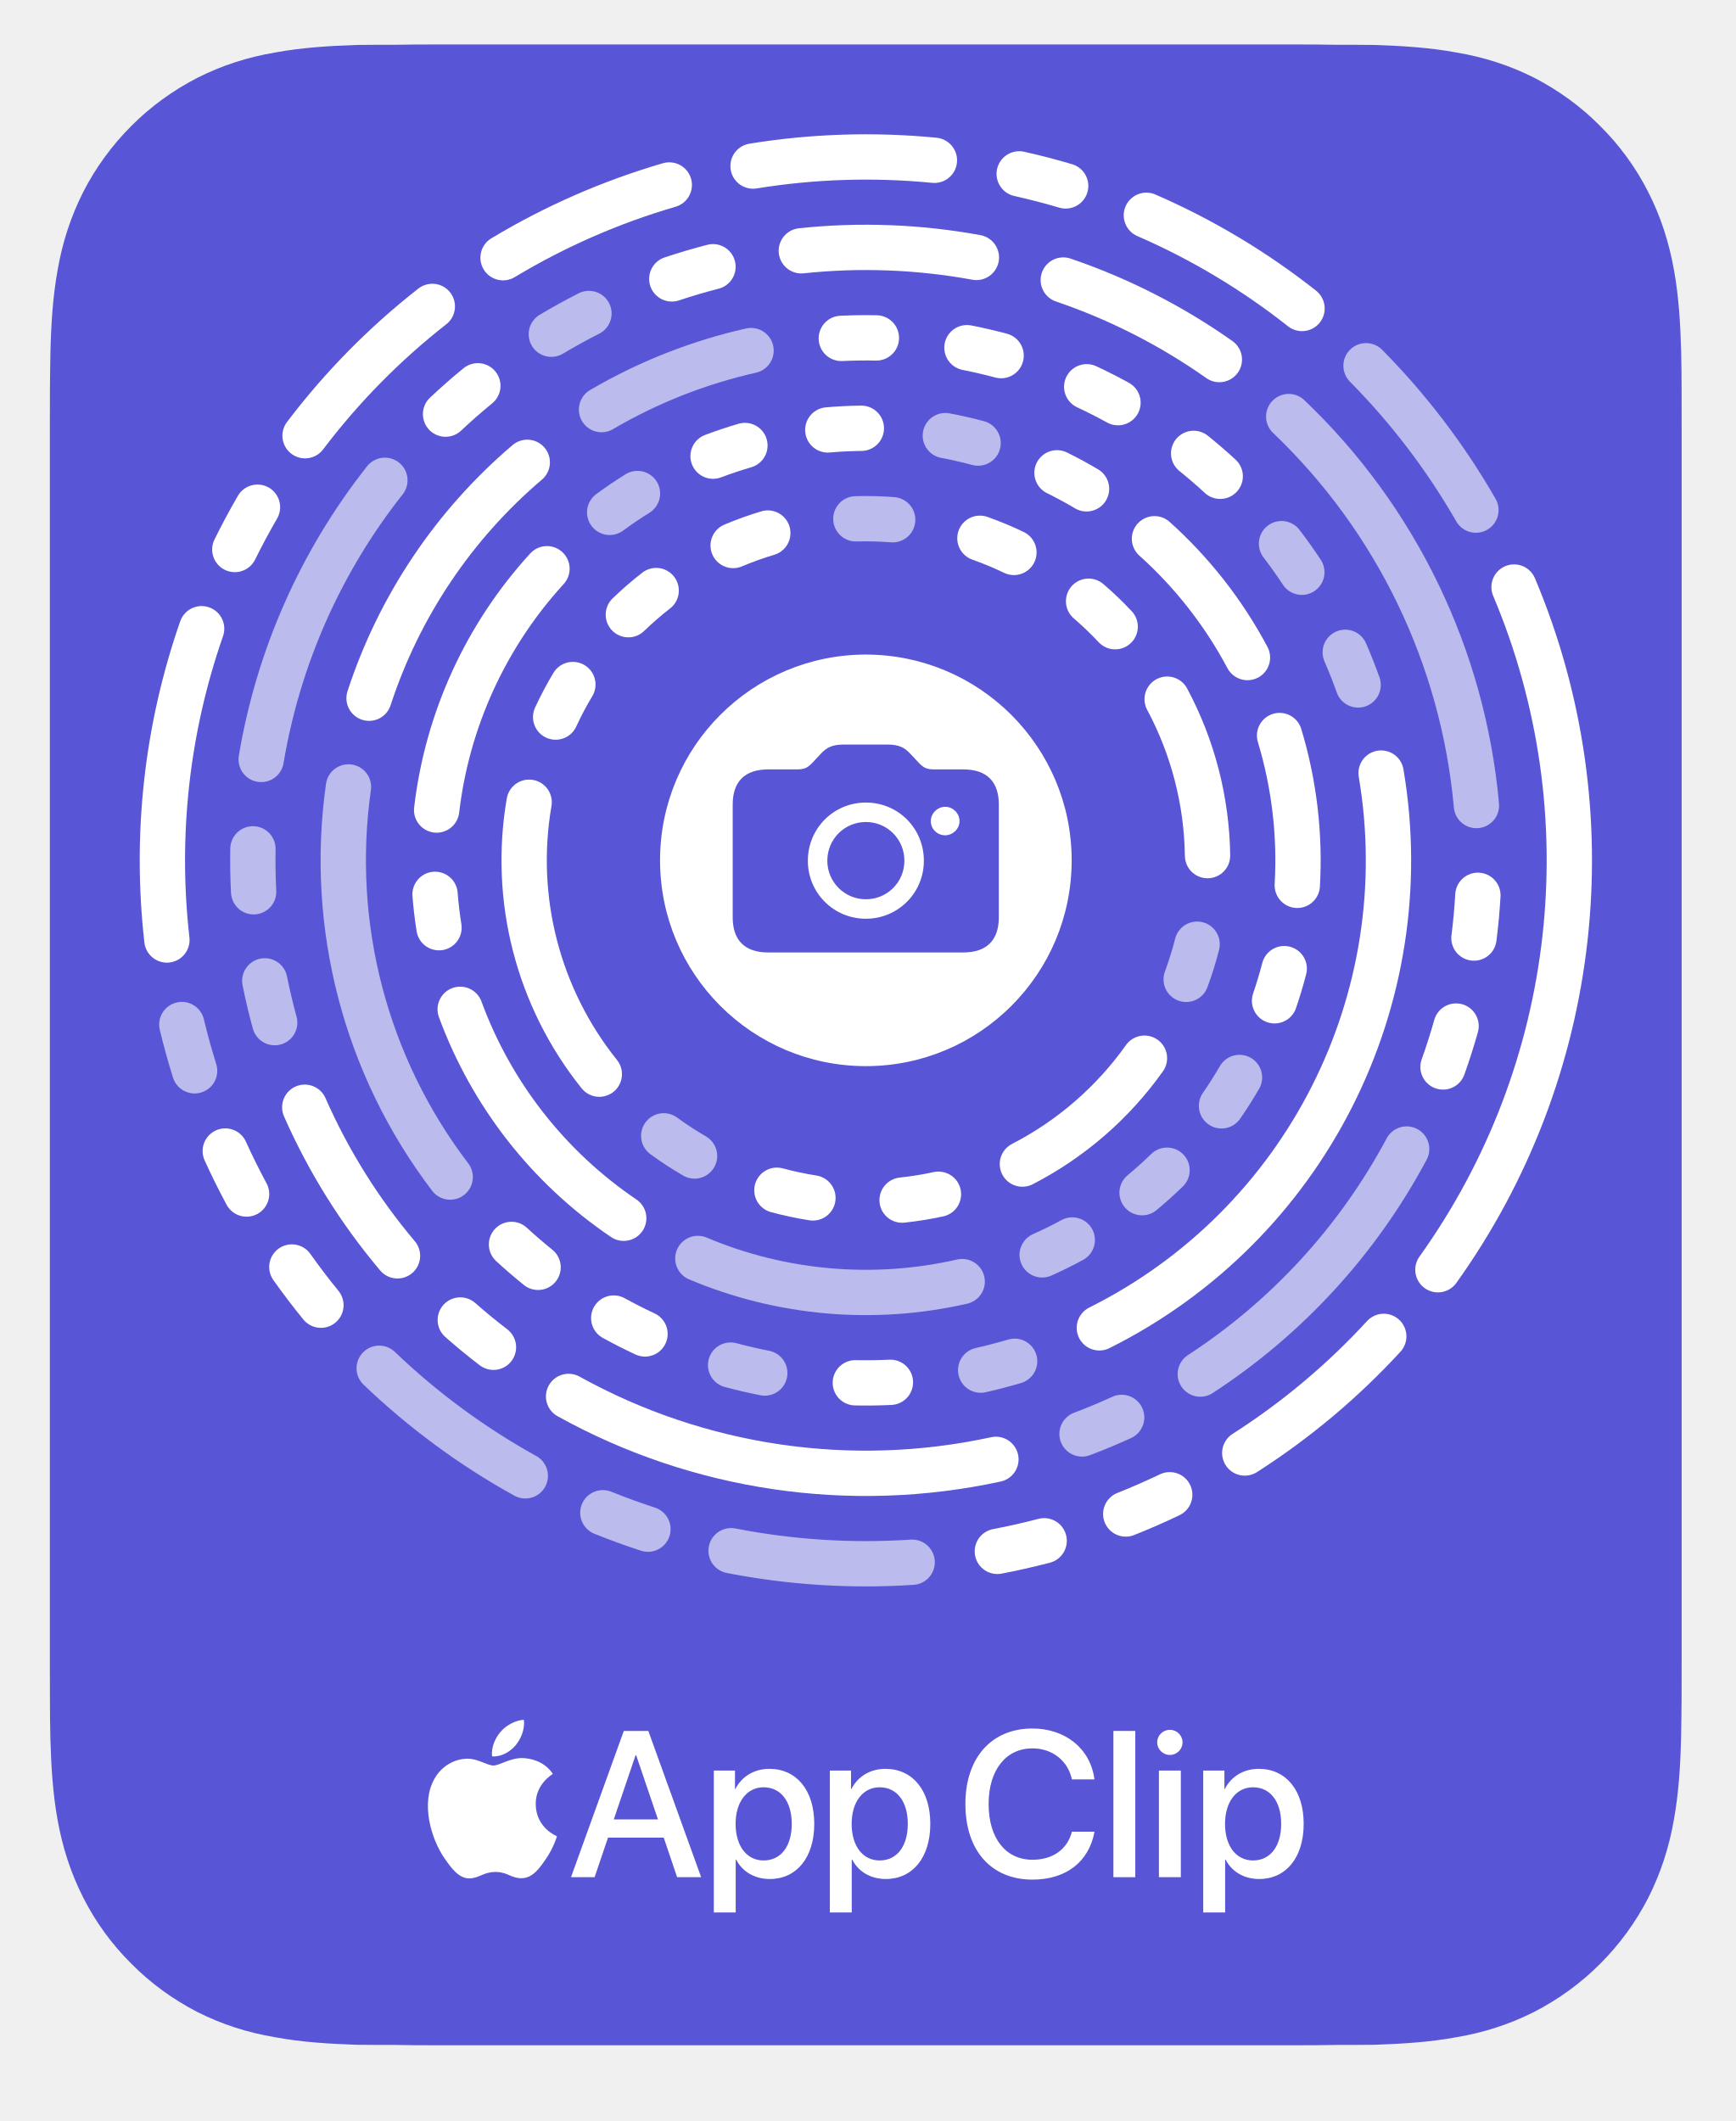
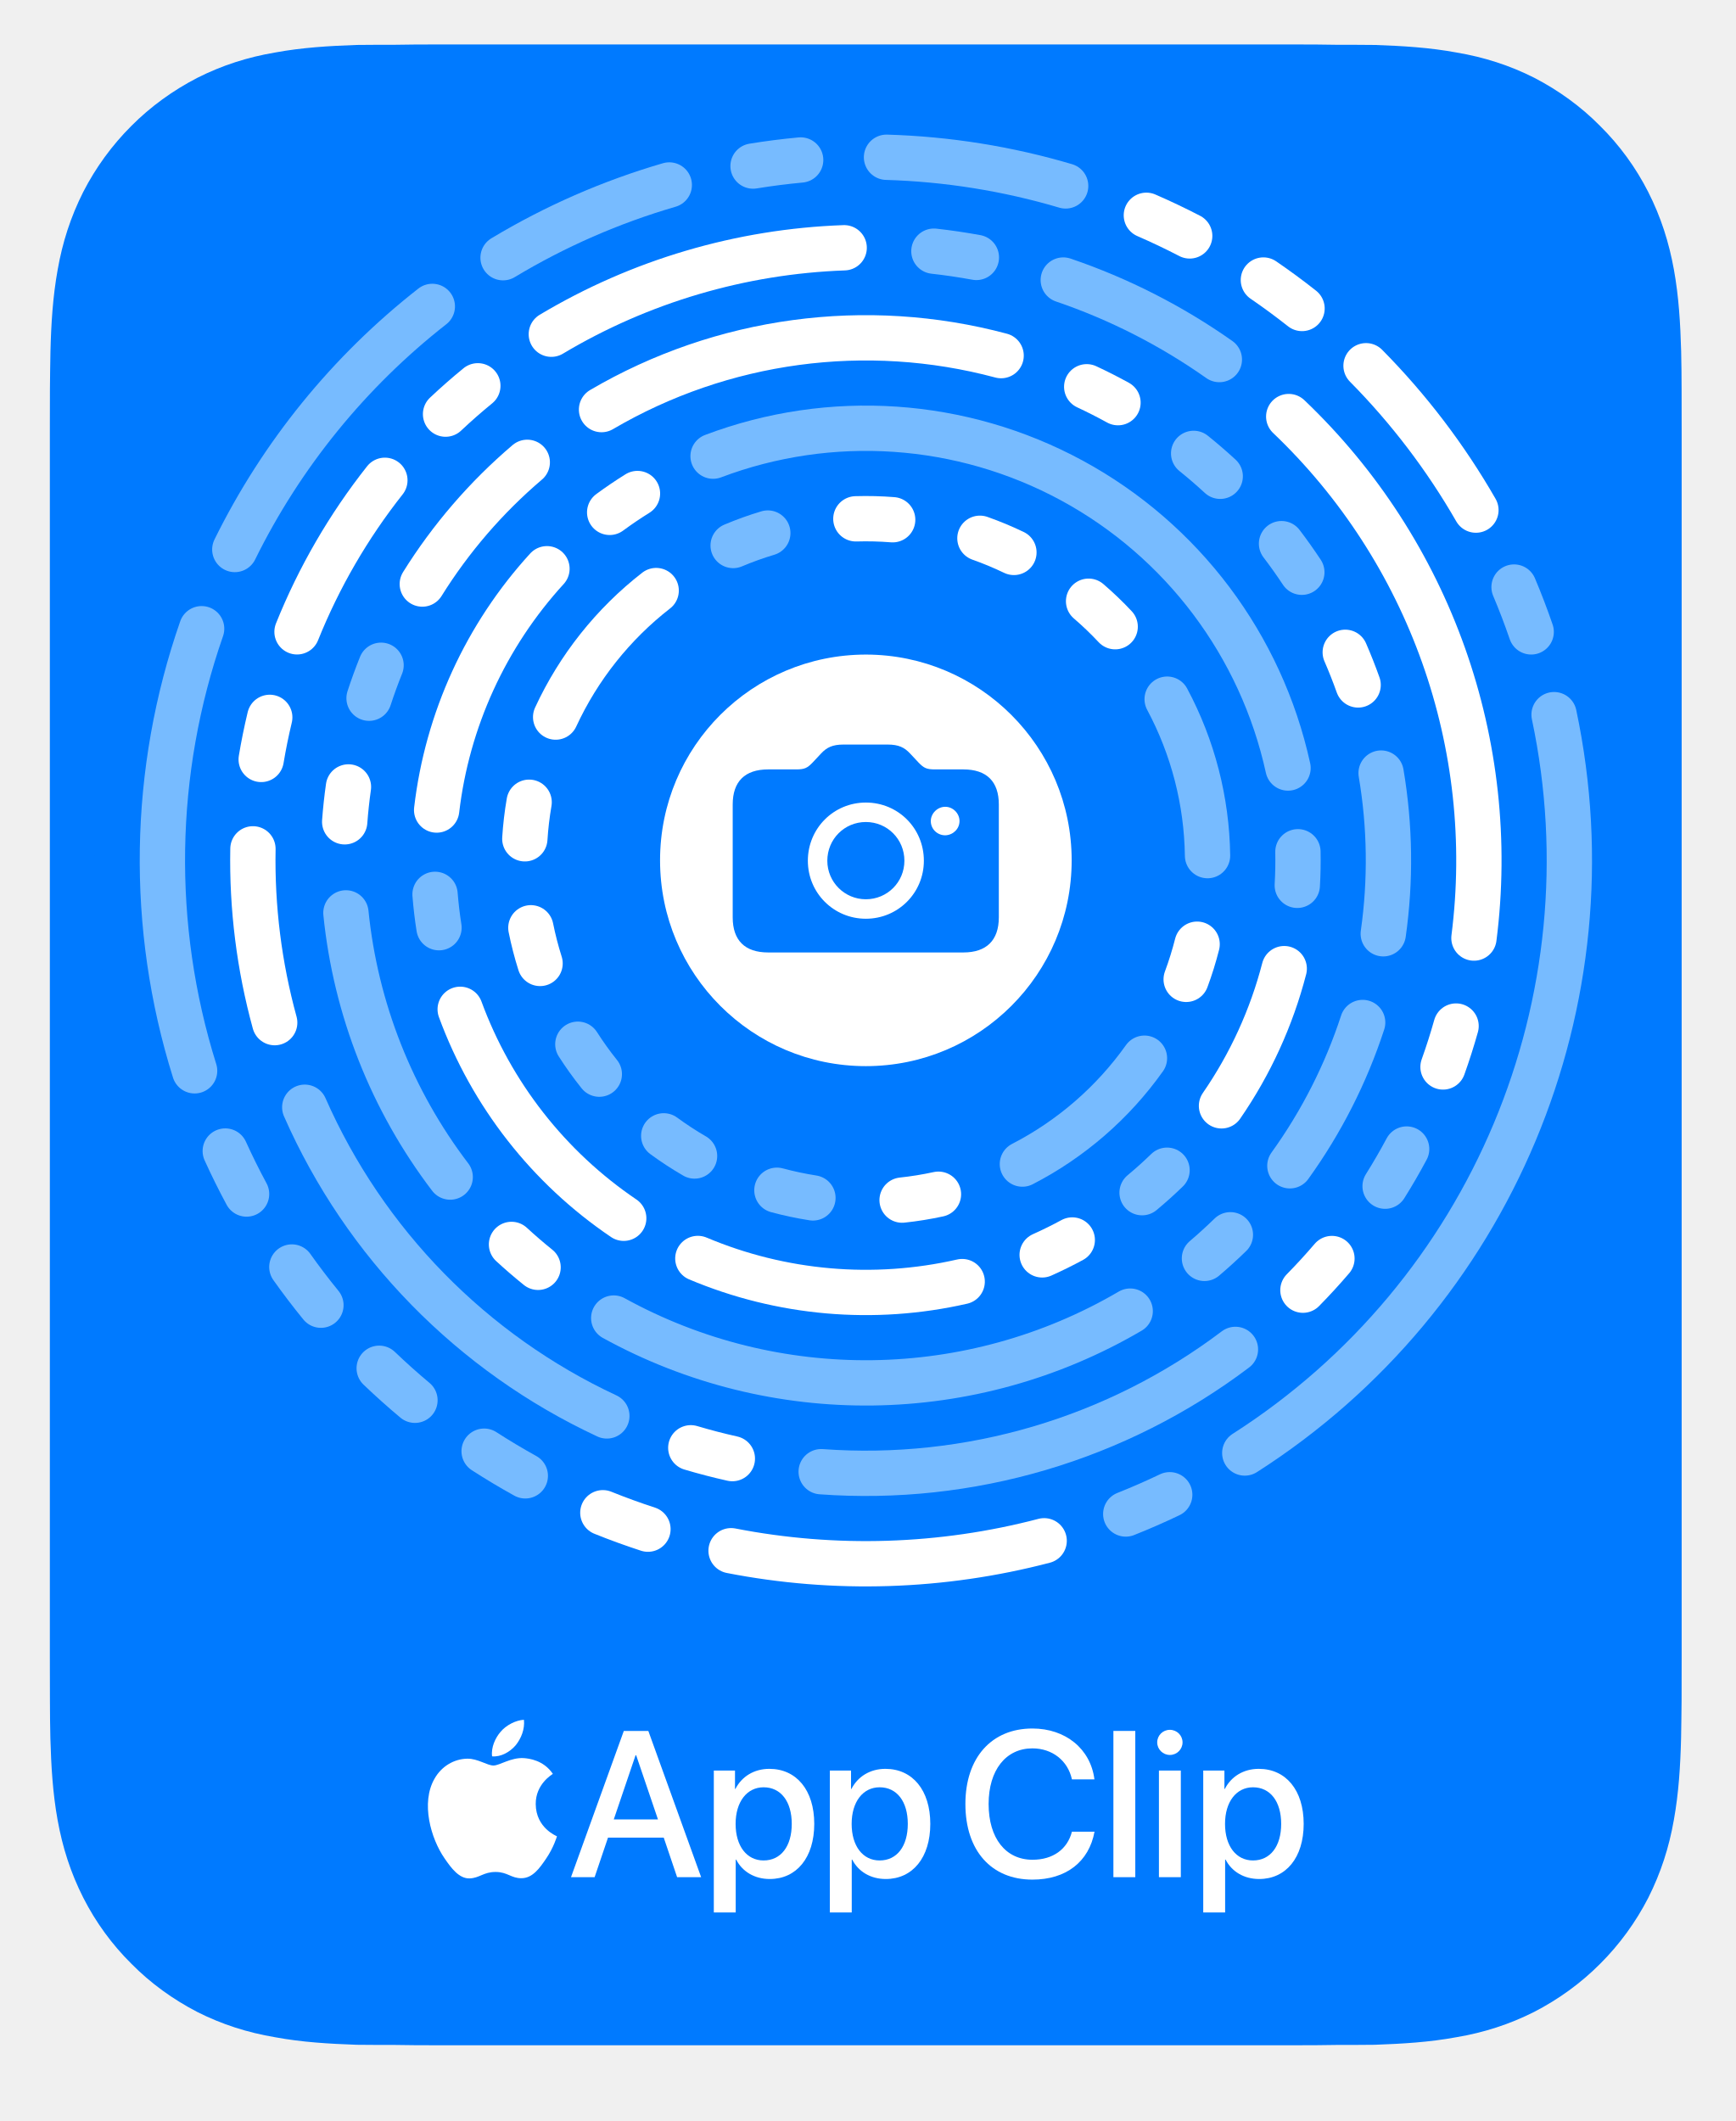
- <svg xmlns="http://www.w3.org/2000/svg" data-design="Fingerprint" data-payload="https://swiftui.diegolavalle.com/latest" viewBox="-50 -50 900 1100">
+ <svg xmlns="http://www.w3.org/2000/svg" data-design="Fingerprint" data-payload="https://swiftui.diegolavalle.com/example" viewBox="-50 -50 900 1100">
  <g id="Lockup" transform="translate(-24.15 -26.94) scale(5.5512 5.5512)">
-     <path id="Badge" d="M152.431,32.185c0-1.161-0.015-2.352-0.041-3.513 c-0.07-2.553-0.22-5.114-0.674-7.622c-0.461-2.553-1.213-4.927-2.404-7.272 c-1.157-2.277-2.672-4.362-4.492-6.163c-1.79-1.816-3.882-3.327-6.152-4.503 c-2.311-1.168-4.704-1.928-7.257-2.359c-2.523-0.469-5.076-0.618-7.629-0.707 c-1.184-0.015-2.33-0.015-3.513-0.015C118.884,0,117.507,0,116.1,0H36.342 c-1.396,0-2.78,0-4.161,0.03c-1.169,0-2.341,0-3.51,0.015 c-2.553,0.09-5.106,0.238-7.629,0.707c-2.553,0.431-4.935,1.191-7.253,2.359 c-2.281,1.176-4.373,2.687-6.178,4.503c-1.805,1.801-3.323,3.886-4.492,6.163 c-1.18,2.345-1.943,4.719-2.389,7.272c-0.454,2.508-0.61,5.069-0.674,7.622 c-0.019,1.161-0.041,2.352-0.048,3.513C0,33.555,0,34.947,0,36.316V47.685v91.326 v11.599c0,1.37,0,2.761,0.008,4.131c0,1.161,0.015,2.352,0.041,3.513 c0.071,2.553,0.22,5.114,0.674,7.622c0.461,2.553,1.213,4.927,2.404,7.272 c1.157,2.277,2.672,4.362,4.492,6.163c1.79,1.816,3.882,3.327,6.152,4.503 c2.311,1.168,4.704,1.928,7.257,2.359c2.523,0.469,5.076,0.618,7.629,0.707 c1.184,0.015,2.33,0.015,3.513,0.015c1.385,0.03,2.761,0.03,4.168,0.03 h79.758c1.396,0,2.78,0,4.161-0.03c1.169,0,2.341,0,3.51-0.015 c2.553-0.09,5.106-0.238,7.629-0.707c2.553-0.431,4.935-1.191,7.253-2.359 c2.281-1.176,4.373-2.687,6.178-4.503c1.805-1.801,3.323-3.886,4.492-6.163 c1.18-2.345,1.943-4.719,2.389-7.272c0.454-2.508,0.61-5.069,0.674-7.622 c0.019-1.161,0.041-2.352,0.048-3.513c0.007-1.37,0.007-2.761,0.007-4.131 v-11.369V47.915V36.316C152.439,34.947,152.439,33.555,152.431,32.185z" style="fill:#5856d6" />
+     <path id="Badge" d="M152.431,32.185c0-1.161-0.015-2.352-0.041-3.513 c-0.07-2.553-0.22-5.114-0.674-7.622c-0.461-2.553-1.213-4.927-2.404-7.272 c-1.157-2.277-2.672-4.362-4.492-6.163c-1.79-1.816-3.882-3.327-6.152-4.503 c-2.311-1.168-4.704-1.928-7.257-2.359c-2.523-0.469-5.076-0.618-7.629-0.707 c-1.184-0.015-2.33-0.015-3.513-0.015C118.884,0,117.507,0,116.1,0H36.342 c-1.396,0-2.78,0-4.161,0.03c-1.169,0-2.341,0-3.51,0.015 c-2.553,0.09-5.106,0.238-7.629,0.707c-2.553,0.431-4.935,1.191-7.253,2.359 c-2.281,1.176-4.373,2.687-6.178,4.503c-1.805,1.801-3.323,3.886-4.492,6.163 c-1.18,2.345-1.943,4.719-2.389,7.272c-0.454,2.508-0.61,5.069-0.674,7.622 c-0.019,1.161-0.041,2.352-0.048,3.513C0,33.555,0,34.947,0,36.316V47.685v91.326 v11.599c0,1.37,0,2.761,0.008,4.131c0,1.161,0.015,2.352,0.041,3.513 c0.071,2.553,0.22,5.114,0.674,7.622c0.461,2.553,1.213,4.927,2.404,7.272 c1.157,2.277,2.672,4.362,4.492,6.163c1.79,1.816,3.882,3.327,6.152,4.503 c2.311,1.168,4.704,1.928,7.257,2.359c2.523,0.469,5.076,0.618,7.629,0.707 c1.184,0.015,2.33,0.015,3.513,0.015c1.385,0.03,2.761,0.03,4.168,0.03 h79.758c1.396,0,2.78,0,4.161-0.03c1.169,0,2.341,0,3.51-0.015 c2.553-0.09,5.106-0.238,7.629-0.707c2.553-0.431,4.935-1.191,7.253-2.359 c2.281-1.176,4.373-2.687,6.178-4.503c1.805-1.801,3.323-3.886,4.492-6.163 c1.18-2.345,1.943-4.719,2.389-7.272c0.454-2.508,0.61-5.069,0.674-7.622 c0.019-1.161,0.041-2.352,0.048-3.513c0.007-1.37,0.007-2.761,0.007-4.131 v-11.369V47.915V36.316C152.439,34.947,152.439,33.555,152.431,32.185z" style="fill:#007aff" />
    <g id="Text" style="fill:#ffffff">
      <g>
        <path d="M57.348,167.53h-5.208l-1.25,3.693h-2.206l4.933-13.663 h2.291l4.933,13.663h-2.244L57.348,167.53z M52.68,165.826h4.128l-2.036-5.994 h-0.057L52.68,165.826z" />
        <path d="M71.408,166.242c0,3.153-1.657,5.151-4.157,5.151 c-1.43,0-2.566-0.701-3.134-1.808h-0.047v4.933h-2.045v-13.256h1.979v1.714 h0.038c0.587-1.146,1.733-1.875,3.172-1.875 C69.742,161.101,71.408,163.089,71.408,166.242z M69.306,166.242 c0-2.083-1.013-3.418-2.632-3.418c-1.562,0-2.613,1.363-2.613,3.418 c0,2.074,1.042,3.418,2.613,3.418C68.293,169.66,69.306,168.335,69.306,166.242z" />
        <path d="M82.248,166.242c0,3.153-1.657,5.151-4.157,5.151 c-1.43,0-2.566-0.701-3.134-1.808h-0.047v4.933h-2.045v-13.256h1.979v1.714 h0.038c0.587-1.146,1.733-1.875,3.172-1.875 C80.582,161.101,82.248,163.089,82.248,166.242z M80.146,166.242 c0-2.083-1.013-3.418-2.632-3.418c-1.562,0-2.613,1.363-2.613,3.418 c0,2.074,1.041,3.418,2.613,3.418C79.133,169.66,80.146,168.335,80.146,166.242z" />
        <path d="M85.527,164.386c0-4.327,2.443-7.054,6.259-7.054 c3.096,0,5.435,1.903,5.795,4.753h-2.102 c-0.379-1.752-1.837-2.897-3.693-2.897c-2.481,0-4.09,2.036-4.09,5.198 c0,3.191,1.591,5.208,4.1,5.208c1.903,0,3.257-0.975,3.683-2.623h2.111 c-0.521,2.822-2.661,4.479-5.804,4.479 C87.951,171.45,85.527,168.742,85.527,164.386z" />
        <path d="M99.353,157.559h2.045v13.663h-2.045V157.559z" />
        <path d="M103.445,158.629c0-0.653,0.53-1.174,1.183-1.174 c0.653,0,1.184,0.521,1.184,1.174c0,0.644-0.53,1.174-1.184,1.174 C103.975,159.803,103.445,159.273,103.445,158.629z M103.606,161.262h2.045v9.961 h-2.045V161.262z" />
        <path d="M117.128,166.242c0,3.153-1.657,5.151-4.157,5.151 c-1.43,0-2.566-0.701-3.134-1.808h-0.047v4.933h-2.045v-13.256h1.979v1.714 h0.038c0.587-1.146,1.733-1.875,3.172-1.875 C115.461,161.101,117.128,163.089,117.128,166.242z M115.026,166.242 c0-2.083-1.013-3.418-2.632-3.418c-1.562,0-2.613,1.363-2.613,3.418 c0,2.074,1.042,3.418,2.613,3.418C114.013,169.66,115.026,168.335,115.026,166.242z" />
      </g>
      <g>
        <path d="M43.521,158.893c0.511-0.639,0.858-1.498,0.767-2.375 c-0.748,0.037-1.661,0.494-2.19,1.133c-0.475,0.548-0.895,1.442-0.785,2.283 C42.152,160.007,42.992,159.514,43.521,158.893" />
        <path d="M44.278,160.098c-1.22-0.073-2.257,0.692-2.839,0.692 c-0.583,0-1.475-0.656-2.44-0.638c-1.256,0.018-2.421,0.728-3.058,1.858 c-1.311,2.259-0.346,5.61,0.929,7.45c0.619,0.91,1.365,1.912,2.348,1.876 c0.929-0.036,1.293-0.601,2.421-0.601c1.128,0,1.456,0.601,2.439,0.583 c1.019-0.018,1.657-0.911,2.276-1.822c0.71-1.038,1.001-2.04,1.019-2.094 c-0.018-0.018-1.966-0.765-1.984-3.006c-0.018-1.876,1.529-2.768,1.602-2.823 C46.117,160.28,44.751,160.135,44.278,160.098" />
      </g>
    </g>
  </g>
-   <circle cx="400" cy="400" id="Background" r="400" style="fill:#5856d6" transform="translate(-0.99 -3.8)" />
+   <circle cx="400" cy="400" id="Background" r="400" style="fill:#007aff" transform="translate(-0.99 -3.8)" />
  <g id="Markers" transform="translate(-0.99 -3.8)">
    <g name="ring-1" transform="rotate(-78 400 400)">
      <path d="M 572.177 441.897 A 177.202 177.202 0 0 0 575.686 423.129" data-color="0" style="fill:none;stroke:#ffffff;stroke-linecap:round;stroke-miterlimit:10;stroke-width:23.5px" />
      <path d="M 545.415 501.266 A 177.202 177.202 0 0 0 555.467 485.033" data-color="0" style="fill:none;stroke:#ffffff;stroke-linecap:round;stroke-miterlimit:10;stroke-width:23.5px" />
-       <path d="M 439.241 572.802 A 177.202 177.202 0 0 0 514.251 535.452" data-color="0" style="fill:none;stroke:#ffffff;stroke-linecap:round;stroke-miterlimit:10;stroke-width:23.5px" />
-       <path d="M 374.168 575.309 A 177.202 177.202 0 0 0 393.179 577.07" data-color="1" style="fill:none;stroke:#bbbbee;stroke-linecap:round;stroke-miterlimit:10;stroke-width:23.5px" />
-       <path d="M 262.805 512.152 A 177.202 177.202 0 0 0 329.675 562.649" data-color="0" style="fill:none;stroke:#ffffff;stroke-linecap:round;stroke-miterlimit:10;stroke-width:23.5px" />
+       <path d="M 439.241 572.802 A 177.202 177.202 0 0 0 514.251 535.452" data-color="1" style="fill:none;stroke:#77bbff;stroke-linecap:round;stroke-miterlimit:10;stroke-width:23.5px" />
+       <path d="M 374.168 575.309 A 177.202 177.202 0 0 0 393.179 577.07" data-color="0" style="fill:none;stroke:#ffffff;stroke-linecap:round;stroke-miterlimit:10;stroke-width:23.5px" />
+       <path d="M 262.805 512.152 A 177.202 177.202 0 0 0 329.675 562.649" data-color="1" style="fill:none;stroke:#77bbff;stroke-linecap:round;stroke-miterlimit:10;stroke-width:23.5px" />
      <path d="M 231.556 455.018 A 177.202 177.202 0 0 0 238.453 472.822" data-color="0" style="fill:none;stroke:#ffffff;stroke-linecap:round;stroke-miterlimit:10;stroke-width:23.5px" />
-       <path d="M 223.056 390.453 A 177.202 177.202 0 0 0 223.056 409.547" data-color="0" style="fill:none;stroke:#ffffff;stroke-linecap:round;stroke-miterlimit:10;stroke-width:23.5px" />
-       <path d="M 238.453 327.178 A 177.202 177.202 0 0 0 231.556 344.982" data-color="1" style="fill:none;stroke:#bbbbee;stroke-linecap:round;stroke-miterlimit:10;stroke-width:23.5px" />
-       <path d="M 393.179 222.93 A 177.202 177.202 0 0 0 262.805 287.848" data-color="0" style="fill:none;stroke:#ffffff;stroke-linecap:round;stroke-miterlimit:10;stroke-width:23.5px" />
-       <path d="M 457.605 232.423 A 177.202 177.202 0 0 0 439.241 227.198" data-color="0" style="fill:none;stroke:#ffffff;stroke-linecap:round;stroke-miterlimit:10;stroke-width:23.5px" />
-       <path d="M 514.251 264.548 A 177.202 177.202 0 0 0 499.014 253.042" data-color="0" style="fill:none;stroke:#ffffff;stroke-linecap:round;stroke-miterlimit:10;stroke-width:23.5px" />
-       <path d="M 555.467 314.967 A 177.202 177.202 0 0 0 545.415 298.734" data-color="0" style="fill:none;stroke:#ffffff;stroke-linecap:round;stroke-miterlimit:10;stroke-width:23.5px" />
-       <path d="M 575.686 376.871 A 177.202 177.202 0 0 0 572.177 358.103" data-color="1" style="fill:none;stroke:#bbbbee;stroke-linecap:round;stroke-miterlimit:10;stroke-width:23.5px" />
+       <path d="M 223.056 390.453 A 177.202 177.202 0 0 0 223.056 409.547" data-color="1" style="fill:none;stroke:#77bbff;stroke-linecap:round;stroke-miterlimit:10;stroke-width:23.5px" />
+       <path d="M 238.453 327.178 A 177.202 177.202 0 0 0 231.556 344.982" data-color="1" style="fill:none;stroke:#77bbff;stroke-linecap:round;stroke-miterlimit:10;stroke-width:23.5px" />
+       <path d="M 275.668 273.738 A 177.202 177.202 0 0 0 262.805 287.848" data-color="1" style="fill:none;stroke:#77bbff;stroke-linecap:round;stroke-miterlimit:10;stroke-width:23.5px" />
+       <path d="M 329.675 237.351 A 177.202 177.202 0 0 0 312.583 245.861" data-color="0" style="fill:none;stroke:#ffffff;stroke-linecap:round;stroke-miterlimit:10;stroke-width:23.5px" />
+       <path d="M 393.179 222.93 A 177.202 177.202 0 0 0 374.168 224.691" data-color="0" style="fill:none;stroke:#ffffff;stroke-linecap:round;stroke-miterlimit:10;stroke-width:23.5px" />
+       <path d="M 514.251 264.548 A 177.202 177.202 0 0 0 439.241 227.198" data-color="0" style="fill:none;stroke:#ffffff;stroke-linecap:round;stroke-miterlimit:10;stroke-width:23.5px" />
+       <path d="M 555.467 314.967 A 177.202 177.202 0 0 0 545.415 298.734" data-color="1" style="fill:none;stroke:#77bbff;stroke-linecap:round;stroke-miterlimit:10;stroke-width:23.5px" />
+       <path d="M 575.686 376.871 A 177.202 177.202 0 0 0 572.177 358.103" data-color="0" style="fill:none;stroke:#ffffff;stroke-linecap:round;stroke-miterlimit:10;stroke-width:23.5px" />
    </g>
    <g name="ring-2" transform="rotate(-85 400 400)">
-       <path d="M 620.661 439.116 A 224.101 224.101 0 0 0 623.032 421.868" data-color="1" style="fill:none;stroke:#bbbbee;stroke-linecap:round;stroke-miterlimit:10;stroke-width:23.5px" />
-       <path d="M 601.925 497.199 A 224.101 224.101 0 0 0 608.861 481.231" data-color="0" style="fill:none;stroke:#ffffff;stroke-linecap:round;stroke-miterlimit:10;stroke-width:23.5px" />
-       <path d="M 522.026 587.966 A 224.101 224.101 0 0 0 579.2 534.568" data-color="0" style="fill:none;stroke:#ffffff;stroke-linecap:round;stroke-miterlimit:10;stroke-width:23.5px" />
-       <path d="M 406.597 624.004 A 224.101 224.101 0 0 0 483.192 608.087" data-color="0" style="fill:none;stroke:#ffffff;stroke-linecap:round;stroke-miterlimit:10;stroke-width:23.5px" />
-       <path d="M 345.917 617.477 A 224.101 224.101 0 0 0 362.962 621.019" data-color="0" style="fill:none;stroke:#ffffff;stroke-linecap:round;stroke-miterlimit:10;stroke-width:23.5px" />
-       <path d="M 289.248 594.821 A 224.101 224.101 0 0 0 304.705 602.831" data-color="1" style="fill:none;stroke:#bbbbee;stroke-linecap:round;stroke-miterlimit:10;stroke-width:23.5px" />
-       <path d="M 240.793 557.716 A 224.101 224.101 0 0 0 253.516 569.599" data-color="1" style="fill:none;stroke:#bbbbee;stroke-linecap:round;stroke-miterlimit:10;stroke-width:23.5px" />
-       <path d="M 204.145 508.914 A 224.101 224.101 0 0 0 213.191 523.789" data-color="1" style="fill:none;stroke:#bbbbee;stroke-linecap:round;stroke-miterlimit:10;stroke-width:23.5px" />
-       <path d="M 186.72 331.202 A 224.101 224.101 0 0 0 186.72 468.798" data-color="1" style="fill:none;stroke:#bbbbee;stroke-linecap:round;stroke-miterlimit:10;stroke-width:23.5px" />
+       <path d="M 406.597 624.004 A 224.101 224.101 0 0 0 423.966 622.816" data-color="1" style="fill:none;stroke:#77bbff;stroke-linecap:round;stroke-miterlimit:10;stroke-width:23.5px" />
+       <path d="M 289.248 594.821 A 224.101 224.101 0 0 0 362.962 621.019" data-color="0" style="fill:none;stroke:#ffffff;stroke-linecap:round;stroke-miterlimit:10;stroke-width:23.5px" />
+       <path d="M 240.793 557.716 A 224.101 224.101 0 0 0 253.516 569.599" data-color="1" style="fill:none;stroke:#77bbff;stroke-linecap:round;stroke-miterlimit:10;stroke-width:23.5px" />
+       <path d="M 204.145 508.914 A 224.101 224.101 0 0 0 213.191 523.789" data-color="0" style="fill:none;stroke:#ffffff;stroke-linecap:round;stroke-miterlimit:10;stroke-width:23.5px" />
+       <path d="M 186.72 331.202 A 224.101 224.101 0 0 0 186.72 468.798" data-color="0" style="fill:none;stroke:#ffffff;stroke-linecap:round;stroke-miterlimit:10;stroke-width:23.5px" />
      <path d="M 304.705 197.169 A 224.101 224.101 0 0 0 204.145 291.086" data-color="0" style="fill:none;stroke:#ffffff;stroke-linecap:round;stroke-miterlimit:10;stroke-width:23.5px" />
-       <path d="M 362.962 178.981 A 224.101 224.101 0 0 0 345.917 182.523" data-color="0" style="fill:none;stroke:#ffffff;stroke-linecap:round;stroke-miterlimit:10;stroke-width:23.5px" />
+       <path d="M 362.962 178.981 A 224.101 224.101 0 0 0 345.917 182.523" data-color="1" style="fill:none;stroke:#77bbff;stroke-linecap:round;stroke-miterlimit:10;stroke-width:23.5px" />
      <path d="M 536.249 222.074 A 224.101 224.101 0 0 0 406.597 175.996" data-color="0" style="fill:none;stroke:#ffffff;stroke-linecap:round;stroke-miterlimit:10;stroke-width:23.5px" />
-       <path d="M 579.2 265.432 A 224.101 224.101 0 0 0 568.213 251.927" data-color="1" style="fill:none;stroke:#bbbbee;stroke-linecap:round;stroke-miterlimit:10;stroke-width:23.5px" />
-       <path d="M 608.861 318.769 A 224.101 224.101 0 0 0 601.925 302.801" data-color="0" style="fill:none;stroke:#ffffff;stroke-linecap:round;stroke-miterlimit:10;stroke-width:23.5px" />
-       <path d="M 623.032 378.132 A 224.101 224.101 0 0 0 620.661 360.884" data-color="0" style="fill:none;stroke:#ffffff;stroke-linecap:round;stroke-miterlimit:10;stroke-width:23.5px" />
+       <path d="M 579.2 265.432 A 224.101 224.101 0 0 0 568.213 251.927" data-color="0" style="fill:none;stroke:#ffffff;stroke-linecap:round;stroke-miterlimit:10;stroke-width:23.5px" />
+       <path d="M 466.788 613.917 A 224.101 224.101 0 0 0 601.925 302.801" data-color="1" style="fill:none;stroke:#77bbff;stroke-linecap:round;stroke-miterlimit:10;stroke-width:23.5px" />
    </g>
    <g name="ring-3" transform="rotate(-70 400 400)">
      <path d="M 667.777 441.675 A 271.001 271.001 0 0 0 669.97 423.619" data-color="0" style="fill:none;stroke:#ffffff;stroke-linecap:round;stroke-miterlimit:10;stroke-width:23.5px" />
-       <path d="M 650.023 504.547 A 271.001 271.001 0 0 0 656.472 487.541" data-color="0" style="fill:none;stroke:#ffffff;stroke-linecap:round;stroke-miterlimit:10;stroke-width:23.5px" />
-       <path d="M 617.738 561.344 A 271.001 271.001 0 0 0 628.07 546.375" data-color="1" style="fill:none;stroke:#bbbbee;stroke-linecap:round;stroke-miterlimit:10;stroke-width:23.5px" />
-       <path d="M 572.798 608.763 A 271.001 271.001 0 0 0 586.413 596.702" data-color="1" style="fill:none;stroke:#bbbbee;stroke-linecap:round;stroke-miterlimit:10;stroke-width:23.5px" />
-       <path d="M 213.587 596.702 A 271.001 271.001 0 0 0 533.922 635.598" data-color="0" style="fill:none;stroke:#ffffff;stroke-linecap:round;stroke-miterlimit:10;stroke-width:23.5px" />
-       <path d="M 171.93 546.375 A 271.001 271.001 0 0 0 182.262 561.344" data-color="1" style="fill:none;stroke:#bbbbee;stroke-linecap:round;stroke-miterlimit:10;stroke-width:23.5px" />
-       <path d="M 143.528 487.541 A 271.001 271.001 0 0 0 149.977 504.547" data-color="0" style="fill:none;stroke:#ffffff;stroke-linecap:round;stroke-miterlimit:10;stroke-width:23.5px" />
-       <path d="M 130.03 423.619 A 271.001 271.001 0 0 0 132.223 441.675" data-color="1" style="fill:none;stroke:#bbbbee;stroke-linecap:round;stroke-miterlimit:10;stroke-width:23.5px" />
-       <path d="M 132.223 358.325 A 271.001 271.001 0 0 0 130.03 376.381" data-color="0" style="fill:none;stroke:#ffffff;stroke-linecap:round;stroke-miterlimit:10;stroke-width:23.5px" />
+       <path d="M 650.023 504.547 A 271.001 271.001 0 0 0 656.472 487.541" data-color="1" style="fill:none;stroke:#77bbff;stroke-linecap:round;stroke-miterlimit:10;stroke-width:23.5px" />
+       <path d="M 617.738 561.344 A 271.001 271.001 0 0 0 628.07 546.375" data-color="1" style="fill:none;stroke:#77bbff;stroke-linecap:round;stroke-miterlimit:10;stroke-width:23.5px" />
+       <path d="M 572.798 608.763 A 271.001 271.001 0 0 0 586.413 596.702" data-color="0" style="fill:none;stroke:#ffffff;stroke-linecap:round;stroke-miterlimit:10;stroke-width:23.5px" />
+       <path d="M 455.988 665.154 A 271.001 271.001 0 0 0 533.922 635.598" data-color="1" style="fill:none;stroke:#77bbff;stroke-linecap:round;stroke-miterlimit:10;stroke-width:23.5px" />
+       <path d="M 326.352 660.801 A 271.001 271.001 0 0 0 409.094 670.848" data-color="1" style="fill:none;stroke:#77bbff;stroke-linecap:round;stroke-miterlimit:10;stroke-width:23.5px" />
+       <path d="M 266.078 635.598 A 271.001 271.001 0 0 0 282.183 644.05" data-color="1" style="fill:none;stroke:#77bbff;stroke-linecap:round;stroke-miterlimit:10;stroke-width:23.5px" />
+       <path d="M 132.223 358.325 A 271.001 271.001 0 0 0 227.202 608.763" data-color="1" style="fill:none;stroke:#77bbff;stroke-linecap:round;stroke-miterlimit:10;stroke-width:23.5px" />
      <path d="M 149.977 295.453 A 271.001 271.001 0 0 0 143.528 312.459" data-color="0" style="fill:none;stroke:#ffffff;stroke-linecap:round;stroke-miterlimit:10;stroke-width:23.5px" />
-       <path d="M 344.012 134.846 A 271.001 271.001 0 0 0 171.93 253.625" data-color="1" style="fill:none;stroke:#bbbbee;stroke-linecap:round;stroke-miterlimit:10;stroke-width:23.5px" />
-       <path d="M 533.922 164.402 A 271.001 271.001 0 0 0 390.906 129.152" data-color="0" style="fill:none;stroke:#ffffff;stroke-linecap:round;stroke-miterlimit:10;stroke-width:23.5px" />
-       <path d="M 628.07 253.625 A 271.001 271.001 0 0 0 572.798 191.237" data-color="1" style="fill:none;stroke:#bbbbee;stroke-linecap:round;stroke-miterlimit:10;stroke-width:23.5px" />
-       <path d="M 656.472 312.459 A 271.001 271.001 0 0 0 650.023 295.453" data-color="0" style="fill:none;stroke:#ffffff;stroke-linecap:round;stroke-miterlimit:10;stroke-width:23.5px" />
-       <path d="M 669.97 376.381 A 271.001 271.001 0 0 0 667.777 358.325" data-color="0" style="fill:none;stroke:#ffffff;stroke-linecap:round;stroke-miterlimit:10;stroke-width:23.5px" />
+       <path d="M 282.183 155.95 A 271.001 271.001 0 0 0 171.93 253.625" data-color="1" style="fill:none;stroke:#77bbff;stroke-linecap:round;stroke-miterlimit:10;stroke-width:23.5px" />
+       <path d="M 344.012 134.846 A 271.001 271.001 0 0 0 326.352 139.199" data-color="0" style="fill:none;stroke:#ffffff;stroke-linecap:round;stroke-miterlimit:10;stroke-width:23.5px" />
+       <path d="M 409.094 129.152 A 271.001 271.001 0 0 0 390.906 129.152" data-color="1" style="fill:none;stroke:#77bbff;stroke-linecap:round;stroke-miterlimit:10;stroke-width:23.5px" />
+       <path d="M 533.922 164.402 A 271.001 271.001 0 0 0 455.988 134.846" data-color="0" style="fill:none;stroke:#ffffff;stroke-linecap:round;stroke-miterlimit:10;stroke-width:23.5px" />
+       <path d="M 669.97 376.381 A 271.001 271.001 0 0 0 572.798 191.237" data-color="0" style="fill:none;stroke:#ffffff;stroke-linecap:round;stroke-miterlimit:10;stroke-width:23.5px" />
    </g>
    <g name="ring-4" transform="rotate(-63 400 400)">
-       <path d="M 569.078 669.209 A 317.9 317.9 0 0 0 704.629 490.894" data-color="1" style="fill:none;stroke:#bbbbee;stroke-linecap:round;stroke-miterlimit:10;stroke-width:23.5px" />
-       <path d="M 507.253 699.262 A 317.9 317.9 0 0 0 527.937 691.02" data-color="0" style="fill:none;stroke:#ffffff;stroke-linecap:round;stroke-miterlimit:10;stroke-width:23.5px" />
+       <path d="M 507.253 699.262 A 317.9 317.9 0 0 0 704.629 490.894" data-color="0" style="fill:none;stroke:#ffffff;stroke-linecap:round;stroke-miterlimit:10;stroke-width:23.5px" />
      <path d="M 440.413 715.321 A 317.9 317.9 0 0 0 462.385 711.719" data-color="0" style="fill:none;stroke:#ffffff;stroke-linecap:round;stroke-miterlimit:10;stroke-width:23.5px" />
-       <path d="M 241.348 675.482 A 317.9 317.9 0 0 0 393.916 717.842" data-color="1" style="fill:none;stroke:#bbbbee;stroke-linecap:round;stroke-miterlimit:10;stroke-width:23.5px" />
-       <path d="M 185.837 634.936 A 317.9 317.9 0 0 0 202.807 649.35" data-color="1" style="fill:none;stroke:#bbbbee;stroke-linecap:round;stroke-miterlimit:10;stroke-width:23.5px" />
-       <path d="M 82.295 388.867 A 317.9 317.9 0 0 0 153.814 601.13" data-color="0" style="fill:none;stroke:#ffffff;stroke-linecap:round;stroke-miterlimit:10;stroke-width:23.5px" />
-       <path d="M 92.116 320.83 A 317.9 317.9 0 0 0 87.329 342.575" data-color="0" style="fill:none;stroke:#ffffff;stroke-linecap:round;stroke-miterlimit:10;stroke-width:23.5px" />
-       <path d="M 153.814 198.87 A 317.9 317.9 0 0 0 106.984 276.703" data-color="0" style="fill:none;stroke:#ffffff;stroke-linecap:round;stroke-miterlimit:10;stroke-width:23.5px" />
-       <path d="M 202.807 150.65 A 317.9 317.9 0 0 0 185.837 165.064" data-color="1" style="fill:none;stroke:#bbbbee;stroke-linecap:round;stroke-miterlimit:10;stroke-width:23.5px" />
-       <path d="M 261.02 114.089 A 317.9 317.9 0 0 0 241.348 124.518" data-color="1" style="fill:none;stroke:#bbbbee;stroke-linecap:round;stroke-miterlimit:10;stroke-width:23.5px" />
-       <path d="M 462.385 88.281 A 317.9 317.9 0 0 0 304.278 96.853" data-color="1" style="fill:none;stroke:#bbbbee;stroke-linecap:round;stroke-miterlimit:10;stroke-width:23.5px" />
+       <path d="M 371.683 716.637 A 317.9 317.9 0 0 0 393.916 717.842" data-color="1" style="fill:none;stroke:#77bbff;stroke-linecap:round;stroke-miterlimit:10;stroke-width:23.5px" />
+       <path d="M 304.278 703.147 A 317.9 317.9 0 0 0 325.732 709.103" data-color="0" style="fill:none;stroke:#ffffff;stroke-linecap:round;stroke-miterlimit:10;stroke-width:23.5px" />
+       <path d="M 106.984 523.297 A 317.9 317.9 0 0 0 261.02 685.911" data-color="1" style="fill:none;stroke:#77bbff;stroke-linecap:round;stroke-miterlimit:10;stroke-width:23.5px" />
+       <path d="M 87.329 457.425 A 317.9 317.9 0 0 0 92.116 479.17" data-color="0" style="fill:none;stroke:#ffffff;stroke-linecap:round;stroke-miterlimit:10;stroke-width:23.5px" />
+       <path d="M 153.814 198.87 A 317.9 317.9 0 0 0 82.295 411.133" data-color="1" style="fill:none;stroke:#77bbff;stroke-linecap:round;stroke-miterlimit:10;stroke-width:23.5px" />
+       <path d="M 261.02 114.089 A 317.9 317.9 0 0 0 185.837 165.064" data-color="0" style="fill:none;stroke:#ffffff;stroke-linecap:round;stroke-miterlimit:10;stroke-width:23.5px" />
+       <path d="M 325.732 90.897 A 317.9 317.9 0 0 0 304.278 96.853" data-color="0" style="fill:none;stroke:#ffffff;stroke-linecap:round;stroke-miterlimit:10;stroke-width:23.5px" />
+       <path d="M 462.385 88.281 A 317.9 317.9 0 0 0 371.683 83.363" data-color="0" style="fill:none;stroke:#ffffff;stroke-linecap:round;stroke-miterlimit:10;stroke-width:23.5px" />
      <path d="M 527.937 108.98 A 317.9 317.9 0 0 0 507.253 100.738" data-color="0" style="fill:none;stroke:#ffffff;stroke-linecap:round;stroke-miterlimit:10;stroke-width:23.5px" />
-       <path d="M 587.507 143.286 A 317.9 317.9 0 0 0 569.078 130.791" data-color="1" style="fill:none;stroke:#bbbbee;stroke-linecap:round;stroke-miterlimit:10;stroke-width:23.5px" />
-       <path d="M 638.309 189.597 A 317.9 317.9 0 0 0 622.997 173.432" data-color="0" style="fill:none;stroke:#ffffff;stroke-linecap:round;stroke-miterlimit:10;stroke-width:23.5px" />
-       <path d="M 704.629 309.106 A 317.9 317.9 0 0 0 666.489 226.667" data-color="0" style="fill:none;stroke:#ffffff;stroke-linecap:round;stroke-miterlimit:10;stroke-width:23.5px" />
-       <path d="M 714.639 445.418 A 317.9 317.9 0 0 0 714.639 354.582" data-color="0" style="fill:none;stroke:#ffffff;stroke-linecap:round;stroke-miterlimit:10;stroke-width:23.5px" />
+       <path d="M 677.968 245.745 A 317.9 317.9 0 0 0 569.078 130.791" data-color="0" style="fill:none;stroke:#ffffff;stroke-linecap:round;stroke-miterlimit:10;stroke-width:23.5px" />
+       <path d="M 704.629 309.106 A 317.9 317.9 0 0 0 697.52 288.006" data-color="1" style="fill:none;stroke:#77bbff;stroke-linecap:round;stroke-miterlimit:10;stroke-width:23.5px" />
+       <path d="M 714.639 445.418 A 317.9 317.9 0 0 0 714.639 354.582" data-color="1" style="fill:none;stroke:#77bbff;stroke-linecap:round;stroke-miterlimit:10;stroke-width:23.5px" />
    </g>
    <g name="ring-5" transform="rotate(-70 400 400)">
-       <path d="M 746.314 514.654 A 364.8 364.8 0 0 0 764.12 422.271" data-color="0" style="fill:none;stroke:#ffffff;stroke-linecap:round;stroke-miterlimit:10;stroke-width:23.5px" />
-       <path d="M 678.894 635.153 A 364.8 364.8 0 0 0 729.76 556.005" data-color="1" style="fill:none;stroke:#bbbbee;stroke-linecap:round;stroke-miterlimit:10;stroke-width:23.5px" />
-       <path d="M 301.954 751.377 A 364.8 364.8 0 0 0 648.157 667.389" data-color="0" style="fill:none;stroke:#ffffff;stroke-linecap:round;stroke-miterlimit:10;stroke-width:23.5px" />
-       <path d="M 178.383 689.767 A 364.8 364.8 0 0 0 259.863 736.809" data-color="0" style="fill:none;stroke:#ffffff;stroke-linecap:round;stroke-miterlimit:10;stroke-width:23.5px" />
-       <path d="M 127.549 642.59 A 364.8 364.8 0 0 0 144.721 660.599" data-color="0" style="fill:none;stroke:#ffffff;stroke-linecap:round;stroke-miterlimit:10;stroke-width:23.5px" />
-       <path d="M 86.563 586.644 A 364.8 364.8 0 0 0 100.016 607.578" data-color="0" style="fill:none;stroke:#ffffff;stroke-linecap:round;stroke-miterlimit:10;stroke-width:23.5px" />
-       <path d="M 39.646 456.781 A 364.8 364.8 0 0 0 66.153 547.054" data-color="1" style="fill:none;stroke:#bbbbee;stroke-linecap:round;stroke-miterlimit:10;stroke-width:23.5px" />
-       <path d="M 35.412 387.558 A 364.8 364.8 0 0 0 35.412 412.442" data-color="1" style="fill:none;stroke:#bbbbee;stroke-linecap:round;stroke-miterlimit:10;stroke-width:23.5px" />
-       <path d="M 66.153 252.946 A 364.8 364.8 0 0 0 39.646 343.219" data-color="1" style="fill:none;stroke:#bbbbee;stroke-linecap:round;stroke-miterlimit:10;stroke-width:23.5px" />
-       <path d="M 100.016 192.422 A 364.8 364.8 0 0 0 86.563 213.356" data-color="0" style="fill:none;stroke:#ffffff;stroke-linecap:round;stroke-miterlimit:10;stroke-width:23.5px" />
-       <path d="M 144.721 139.401 A 364.8 364.8 0 0 0 127.549 157.41" data-color="0" style="fill:none;stroke:#ffffff;stroke-linecap:round;stroke-miterlimit:10;stroke-width:23.5px" />
-       <path d="M 198.653 95.798 A 364.8 364.8 0 0 0 178.383 110.233" data-color="1" style="fill:none;stroke:#bbbbee;stroke-linecap:round;stroke-miterlimit:10;stroke-width:23.5px" />
-       <path d="M 395.08 35.233 A 364.8 364.8 0 0 0 237.227 73.528" data-color="0" style="fill:none;stroke:#ffffff;stroke-linecap:round;stroke-miterlimit:10;stroke-width:23.5px" />
-       <path d="M 464.202 40.894 A 364.8 364.8 0 0 0 439.571 37.353" data-color="0" style="fill:none;stroke:#ffffff;stroke-linecap:round;stroke-miterlimit:10;stroke-width:23.5px" />
-       <path d="M 593.069 90.479 A 364.8 364.8 0 0 0 507.487 51.395" data-color="0" style="fill:none;stroke:#ffffff;stroke-linecap:round;stroke-miterlimit:10;stroke-width:23.5px" />
-       <path d="M 694.277 184.407 A 364.8 364.8 0 0 0 629.351 116.315" data-color="0" style="fill:none;stroke:#ffffff;stroke-linecap:round;stroke-miterlimit:10;stroke-width:23.5px" />
-       <path d="M 753.325 309.222 A 364.8 364.8 0 0 0 718.357 221.877" data-color="0" style="fill:none;stroke:#ffffff;stroke-linecap:round;stroke-miterlimit:10;stroke-width:23.5px" />
-       <path d="M 764.12 377.729 A 364.8 364.8 0 0 0 761.754 352.958" data-color="0" style="fill:none;stroke:#ffffff;stroke-linecap:round;stroke-miterlimit:10;stroke-width:23.5px" />
+       <path d="M 761.754 447.042 A 364.8 364.8 0 0 0 764.12 422.271" data-color="0" style="fill:none;stroke:#ffffff;stroke-linecap:round;stroke-miterlimit:10;stroke-width:23.5px" />
+       <path d="M 746.314 514.654 A 364.8 364.8 0 0 0 753.325 490.778" data-color="0" style="fill:none;stroke:#ffffff;stroke-linecap:round;stroke-miterlimit:10;stroke-width:23.5px" />
+       <path d="M 678.894 635.153 A 364.8 364.8 0 0 0 729.76 556.005" data-color="0" style="fill:none;stroke:#ffffff;stroke-linecap:round;stroke-miterlimit:10;stroke-width:23.5px" />
+       <path d="M 629.351 683.685 A 364.8 364.8 0 0 0 648.157 667.389" data-color="1" style="fill:none;stroke:#77bbff;stroke-linecap:round;stroke-miterlimit:10;stroke-width:23.5px" />
+       <path d="M 178.383 689.767 A 364.8 364.8 0 0 0 593.069 709.521" data-color="1" style="fill:none;stroke:#77bbff;stroke-linecap:round;stroke-miterlimit:10;stroke-width:23.5px" />
+       <path d="M 127.549 642.59 A 364.8 364.8 0 0 0 144.721 660.599" data-color="1" style="fill:none;stroke:#77bbff;stroke-linecap:round;stroke-miterlimit:10;stroke-width:23.5px" />
+       <path d="M 39.646 456.781 A 364.8 364.8 0 0 0 100.016 607.578" data-color="0" style="fill:none;stroke:#ffffff;stroke-linecap:round;stroke-miterlimit:10;stroke-width:23.5px" />
+       <path d="M 35.412 387.558 A 364.8 364.8 0 0 0 35.412 412.442" data-color="0" style="fill:none;stroke:#ffffff;stroke-linecap:round;stroke-miterlimit:10;stroke-width:23.5px" />
+       <path d="M 44.355 318.784 A 364.8 364.8 0 0 0 39.646 343.219" data-color="1" style="fill:none;stroke:#77bbff;stroke-linecap:round;stroke-miterlimit:10;stroke-width:23.5px" />
+       <path d="M 66.153 252.946 A 364.8 364.8 0 0 0 56.904 276.047" data-color="1" style="fill:none;stroke:#77bbff;stroke-linecap:round;stroke-miterlimit:10;stroke-width:23.5px" />
+       <path d="M 100.016 192.422 A 364.8 364.8 0 0 0 86.563 213.356" data-color="1" style="fill:none;stroke:#77bbff;stroke-linecap:round;stroke-miterlimit:10;stroke-width:23.5px" />
+       <path d="M 144.721 139.401 A 364.8 364.8 0 0 0 127.549 157.41" data-color="1" style="fill:none;stroke:#77bbff;stroke-linecap:round;stroke-miterlimit:10;stroke-width:23.5px" />
+       <path d="M 395.08 35.233 A 364.8 364.8 0 0 0 178.383 110.233" data-color="1" style="fill:none;stroke:#77bbff;stroke-linecap:round;stroke-miterlimit:10;stroke-width:23.5px" />
+       <path d="M 593.069 90.479 A 364.8 364.8 0 0 0 439.571 37.353" data-color="1" style="fill:none;stroke:#77bbff;stroke-linecap:round;stroke-miterlimit:10;stroke-width:23.5px" />
+       <path d="M 694.277 184.407 A 364.8 364.8 0 0 0 629.351 116.315" data-color="1" style="fill:none;stroke:#77bbff;stroke-linecap:round;stroke-miterlimit:10;stroke-width:23.5px" />
+       <path d="M 729.76 243.995 A 364.8 364.8 0 0 0 718.357 221.877" data-color="1" style="fill:none;stroke:#77bbff;stroke-linecap:round;stroke-miterlimit:10;stroke-width:23.5px" />
+       <path d="M 764.12 377.729 A 364.8 364.8 0 0 0 746.314 285.346" data-color="1" style="fill:none;stroke:#77bbff;stroke-linecap:round;stroke-miterlimit:10;stroke-width:23.5px" />
    </g>
  </g>
  <g id="Logo" data-logo-type="Camera" transform="translate(292.2857 289.4757) scale(1.874 1.874)">
    <path d="M56.95,40.953c-8.905,0-16.051,7.145-16.051,16.104c0,8.905,7.145,16.051,16.051,16.051s16.051-7.145,16.051-16.051C73.001,48.045,65.855,40.953,56.95,40.953z M56.95,67.721c-5.866,0-10.665-4.746-10.665-10.665c0-5.972,4.746-10.718,10.665-10.718s10.665,4.746,10.665,10.718C67.615,62.976,62.869,67.721,56.95,67.721z" style="fill:#ffffff" />
    <path d="M78.919,42.126c-2.186,0-3.999,1.866-3.999,3.946c0,2.24,1.813,3.946,3.999,3.946c2.133-0.053,3.946-1.76,3.946-3.946C82.865,43.939,81.052,42.126,78.919,42.126z" style="fill:#ffffff" />
    <path d="M57.003,0C57.003,0,56.95,0,57.003,0C25.489,0,0,25.489,0,56.95s25.489,56.95,56.95,56.95s56.95-25.489,56.95-56.95C113.9,25.542,88.411,0.053,57.003,0z M93.744,72.734c0,6.346-3.413,9.705-9.812,9.705H29.915c-6.452,0-9.812-3.359-9.812-9.705V41.486c0-6.346,3.359-9.705,9.812-9.705h7.785c2.346,0,3.093-0.427,4.533-1.92l2.346-2.506c1.546-1.653,3.146-2.453,6.186-2.453H62.976c3.039,0,4.639,0.8,6.186,2.453l2.346,2.506c1.44,1.493,2.186,1.92,4.533,1.92h7.892c6.452,0,9.812,3.359,9.812,9.705V72.734H93.744z" style="fill:#ffffff" />
  </g>
</svg>
